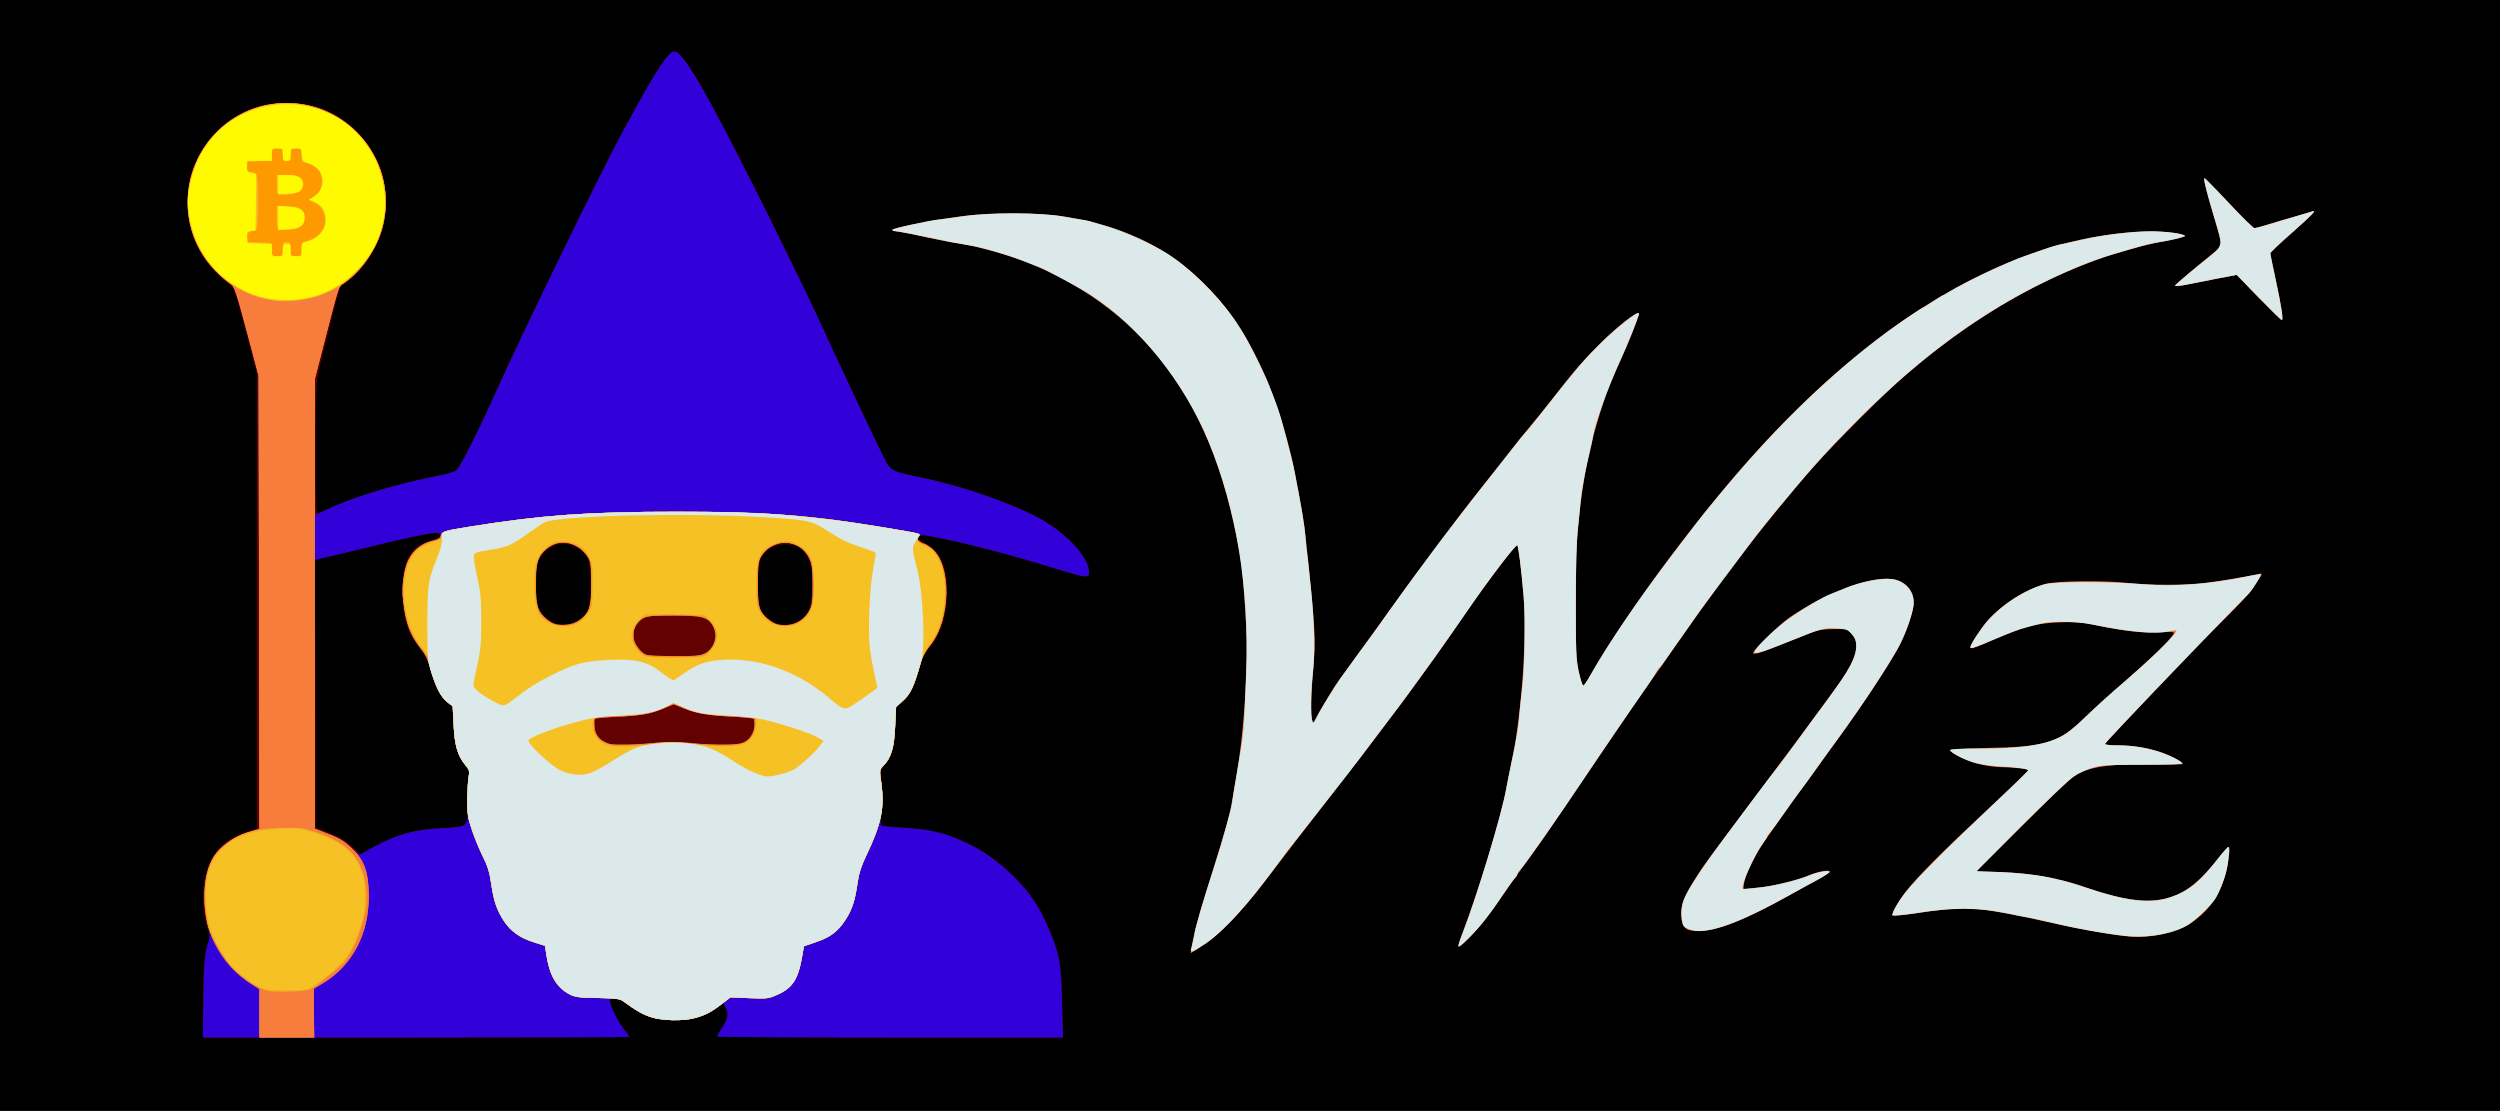
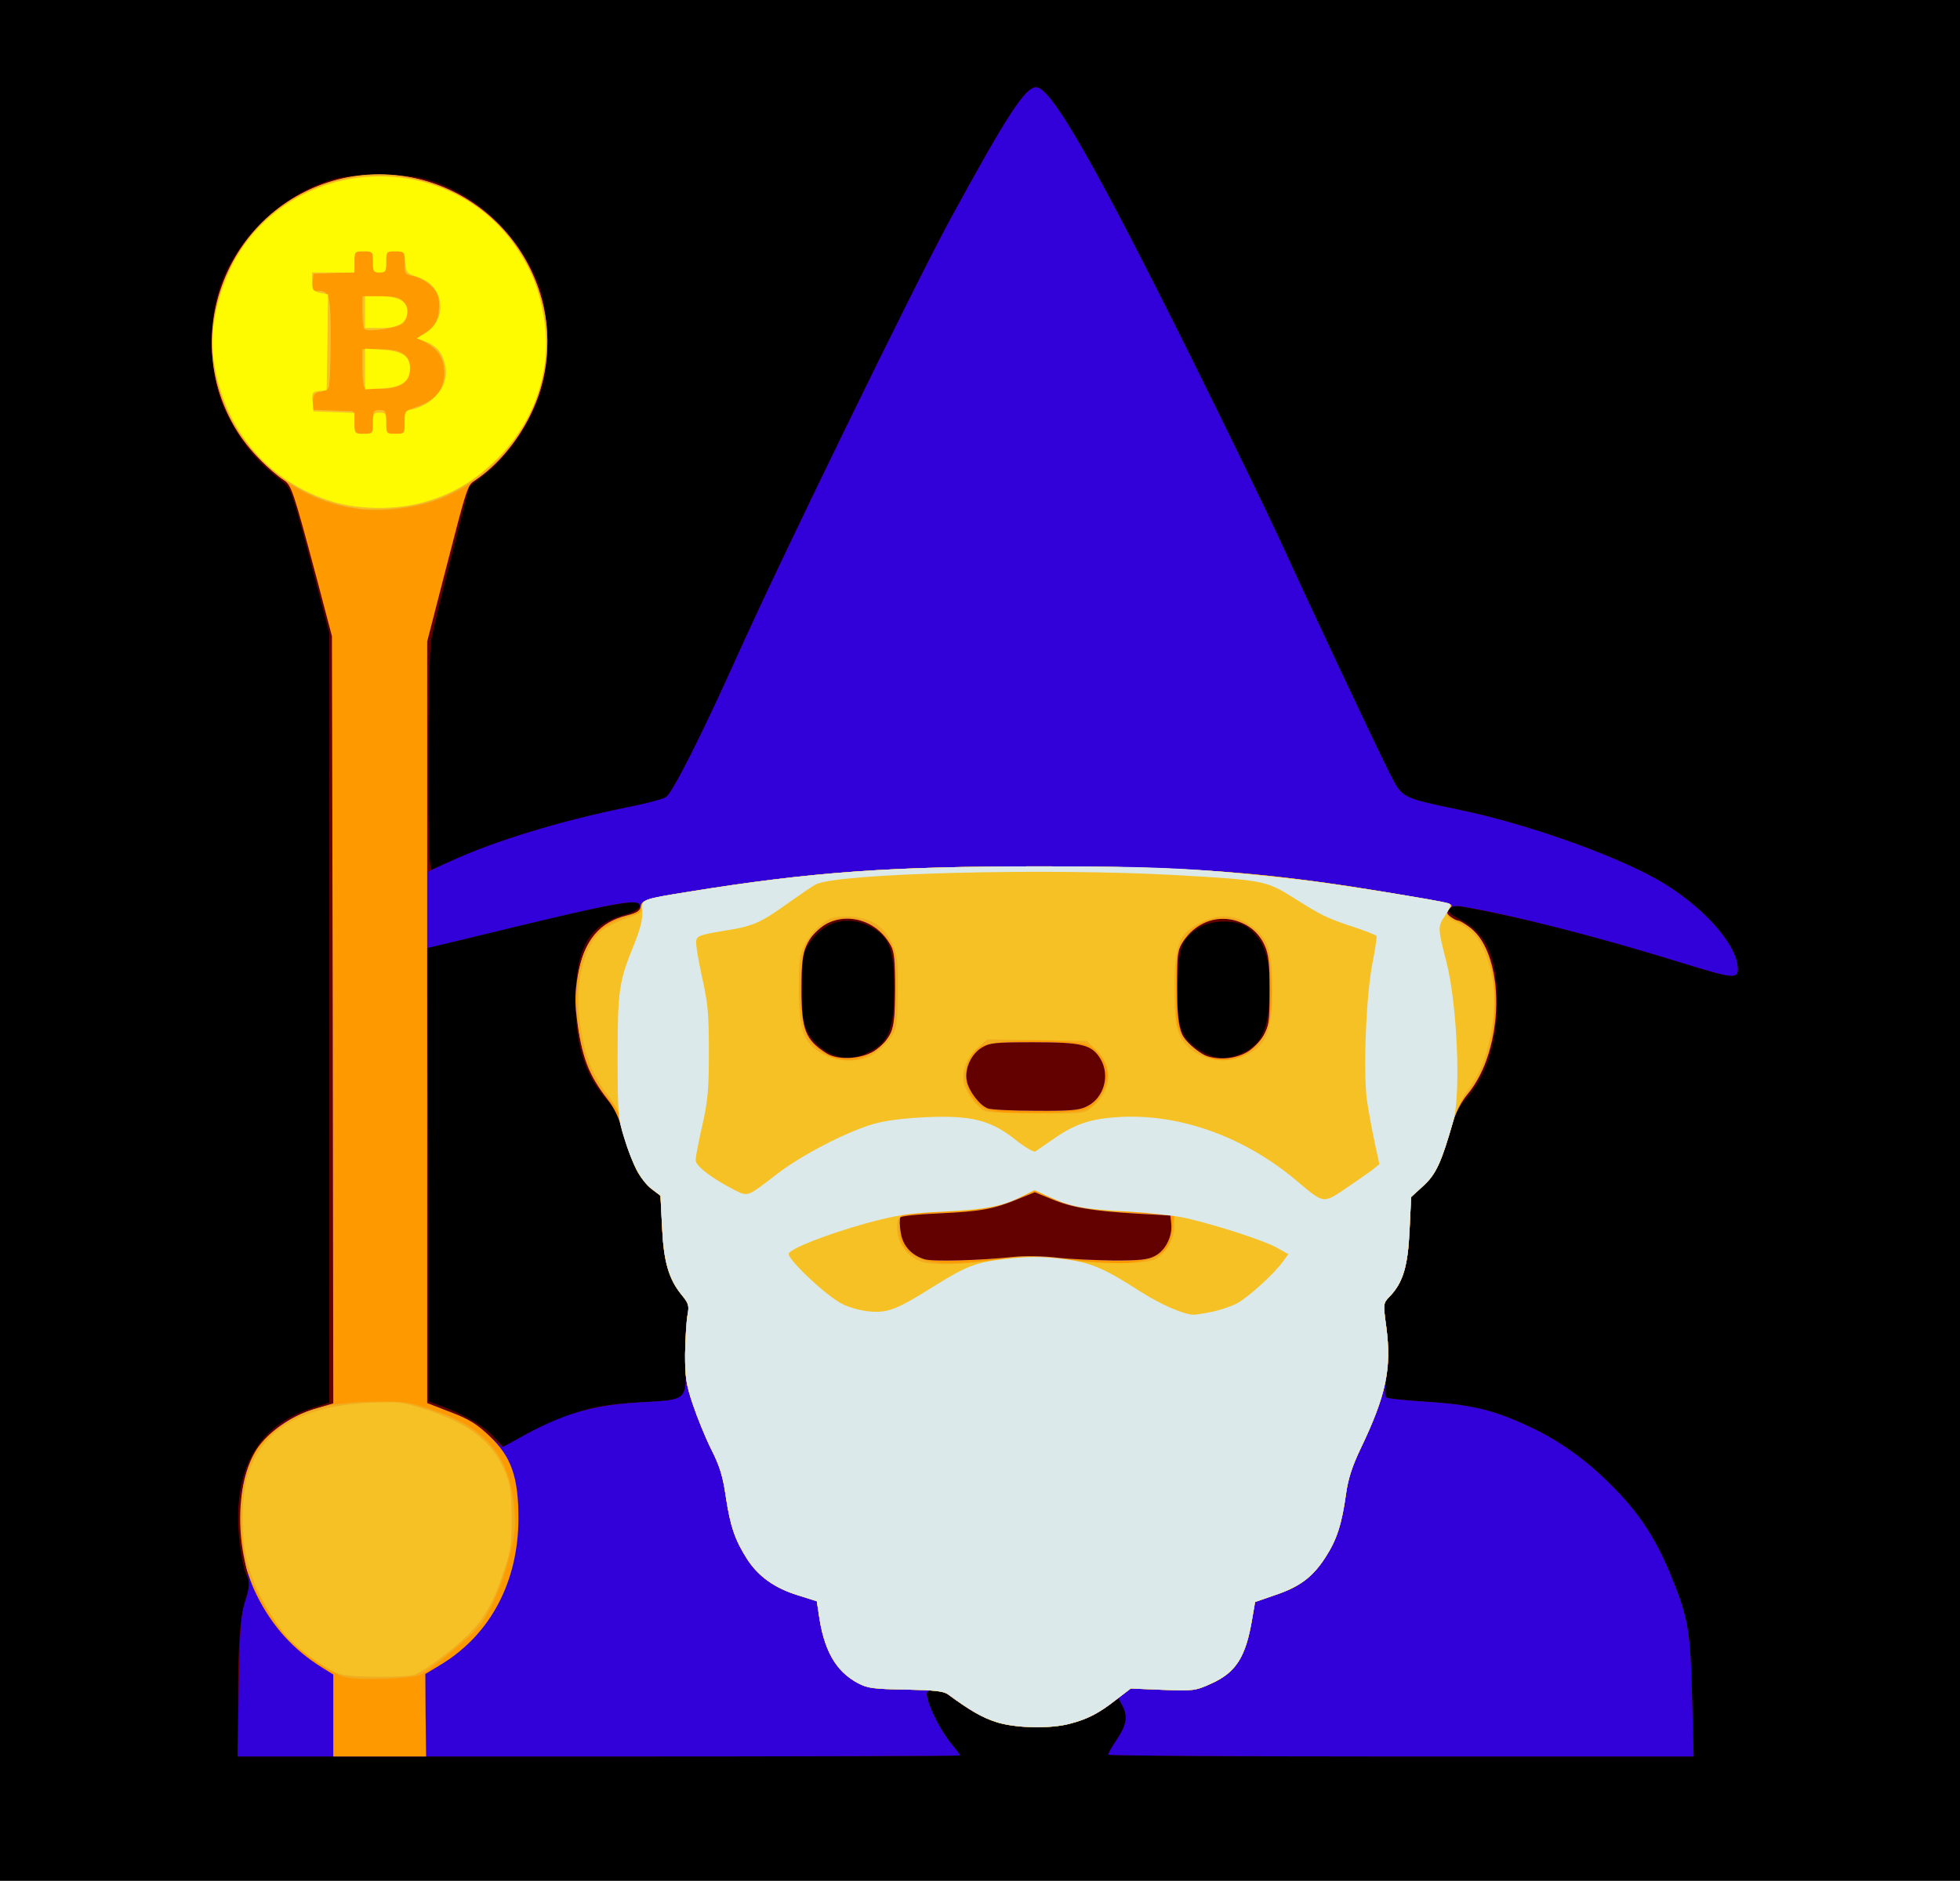
- <svg xmlns="http://www.w3.org/2000/svg" id="logo" version="1.0" viewBox="0 0 16000 7110" preserveAspectRatio="xMidYMid meet">
+ <svg xmlns="http://www.w3.org/2000/svg" id="logo" version="1.0" viewBox="400 0 7410 7110" preserveAspectRatio="xMidYMid meet">
  <g id="layer101" fill="#000000" stroke="none">
    <path d="M0 3555 l0 -3555 8000 0 8000 0 0 3555 0 3555 -8000 0 -8000 0 0 -3555z" />
  </g>
  <g id="layer102" fill="#630100" stroke="none">
    <path d="M1300 6418 c0 -222 8 -314 34 -389 12 -34 12 -44 1 -67 -18 -36 -35 -142 -35 -223 0 -220 96 -360 288 -419 l57 -18 0 -1453 0 -1454 -72 -275 c-69 -262 -74 -276 -105 -300 -99 -76 -157 -147 -212 -257 -58 -114 -72 -296 -36 -439 53 -207 240 -393 450 -449 72 -19 258 -19 330 0 195 51 365 210 439 409 28 75 38 223 22 326 -21 136 -116 296 -230 385 l-57 45 -67 262 c-37 145 -72 287 -77 317 -6 29 -10 238 -10 463 0 324 3 409 13 405 6 -3 53 -23 102 -45 176 -77 425 -149 695 -202 36 -7 75 -19 88 -27 24 -14 138 -240 267 -528 165 -368 674 -1411 810 -1660 211 -387 281 -495 322 -495 57 0 223 290 598 1045 134 270 279 569 323 665 110 241 362 777 414 880 51 99 41 94 268 142 246 51 572 166 742 261 169 95 307 246 308 340 0 38 -19 36 -207 -22 -270 -84 -531 -153 -733 -194 -127 -26 -137 -27 -150 -12 -9 10 0 19 42 42 98 52 138 143 138 311 0 157 -41 281 -119 367 -23 25 -42 59 -50 90 -34 133 -62 193 -109 237 l-47 43 -6 125 c-6 135 -24 198 -75 251 l-24 25 12 102 c9 77 9 119 0 174 -6 40 -8 76 -3 80 4 5 74 12 156 17 168 11 251 31 382 92 112 51 218 126 313 222 103 102 165 195 223 333 69 167 78 216 84 472 l6 222 -1107 0 c-608 0 -1106 -3 -1106 -7 0 -5 13 -28 30 -53 39 -58 45 -91 25 -129 l-16 -31 -32 24 c-80 60 -166 86 -283 86 -102 0 -189 -26 -263 -77 -94 -66 -101 -70 -126 -65 -21 4 -24 8 -19 31 11 47 53 127 89 171 19 23 35 44 35 46 0 2 -614 4 -1365 4 l-1365 0 0 -222z m1202 -1049 c115 -47 175 -60 321 -68 178 -10 172 -4 169 -159 -2 -64 1 -138 6 -164 9 -44 7 -49 -21 -83 -49 -60 -68 -126 -74 -257 l-6 -118 -35 -26 c-40 -31 -83 -116 -109 -219 -13 -53 -27 -81 -58 -116 -85 -97 -120 -207 -119 -379 0 -199 54 -289 192 -324 51 -13 73 -46 30 -46 -39 0 -175 27 -348 68 -91 22 -227 55 -304 74 l-139 33 7 215 c3 118 6 504 6 856 l0 641 48 18 c88 33 157 73 196 114 l40 41 63 -36 c35 -20 96 -49 135 -65z m1166 -1384 c91 -39 112 -85 112 -250 0 -148 -18 -194 -90 -232 -83 -44 -170 -23 -225 55 -28 41 -30 50 -33 155 -5 135 7 185 53 232 53 52 118 67 183 40z m1429 -4 c64 -29 92 -80 100 -178 12 -161 -10 -245 -80 -297 -43 -31 -141 -30 -189 4 -61 41 -72 70 -76 208 -5 143 9 196 62 237 64 49 116 56 183 26z" />
  </g>
  <g id="layer103" fill="#3200d9" stroke="none">
    <path d="M1303 6378 c3 -212 8 -274 22 -318 21 -68 21 -68 0 -160 -21 -94 -21 -236 0 -315 34 -126 126 -217 262 -258 l73 -22 -2 -1450 -3 -1450 -58 -220 c-89 -333 -95 -351 -125 -371 -53 -35 -133 -118 -172 -180 -267 -423 36 -974 535 -974 432 0 738 424 601 834 -43 126 -138 255 -238 320 -31 20 -29 14 -119 361 l-63 240 -4 442 -3 442 87 -40 c175 -81 426 -157 689 -210 61 -12 120 -28 133 -36 24 -14 138 -241 267 -528 165 -368 674 -1411 810 -1660 211 -387 281 -495 322 -495 57 0 223 290 598 1045 134 270 279 569 323 665 110 241 362 777 414 880 51 99 41 94 268 142 246 51 572 166 742 261 169 95 307 246 308 340 0 38 -19 36 -207 -22 -315 -98 -646 -183 -840 -215 -42 -7 -67 19 -38 40 10 8 23 14 28 14 6 0 25 12 44 26 137 105 132 463 -10 632 -21 25 -43 67 -53 100 -46 159 -65 200 -112 244 l-47 43 -6 125 c-6 135 -24 198 -75 251 l-24 25 12 102 c9 77 9 119 0 174 -6 40 -8 76 -3 80 4 5 74 12 156 17 168 11 251 31 382 92 112 51 218 126 313 222 103 102 165 195 223 333 69 167 78 216 84 472 l6 222 -1107 0 c-608 0 -1106 -3 -1106 -7 0 -5 13 -28 30 -53 39 -58 45 -91 25 -129 l-16 -31 -32 24 c-80 60 -166 86 -283 86 -102 0 -189 -26 -263 -77 -94 -66 -101 -70 -126 -65 -21 4 -24 8 -19 31 11 47 53 127 89 171 19 23 35 44 35 46 0 2 -615 4 -1366 4 l-1366 0 5 -262z m1064 -944 c161 -90 274 -123 456 -133 178 -10 172 -4 169 -159 -2 -64 1 -138 6 -164 9 -44 7 -49 -21 -83 -49 -60 -68 -126 -74 -257 l-6 -118 -35 -26 c-40 -31 -82 -116 -109 -219 -12 -48 -30 -86 -56 -119 -73 -94 -98 -160 -117 -313 -7 -54 -6 -94 4 -153 24 -135 80 -204 189 -231 35 -8 47 -16 47 -30 0 -37 -55 -27 -672 123 l-138 33 3 859 2 860 88 34 c65 25 101 47 140 83 29 26 54 48 56 49 2 0 33 -16 68 -36z m1868 -683 c39 -4 110 -3 160 3 50 6 146 10 215 11 102 0 131 -3 158 -18 39 -21 65 -74 60 -121 l-3 -31 -125 -7 c-168 -10 -248 -23 -324 -55 l-64 -26 -64 26 c-89 37 -140 47 -299 54 -77 3 -142 10 -145 15 -4 5 -3 30 1 55 7 51 39 87 89 103 31 10 211 5 341 -9z m275 -569 c64 -32 88 -117 50 -180 -33 -53 -68 -62 -252 -62 -146 0 -166 2 -196 20 -41 25 -66 81 -57 126 7 38 48 92 79 104 12 5 93 9 181 9 133 1 166 -2 195 -17z m-796 -215 c61 -47 70 -74 70 -227 0 -107 -3 -141 -16 -165 -74 -136 -258 -136 -319 -1 -15 33 -19 66 -19 163 0 156 14 193 95 245 46 29 141 21 189 -15z m1401 10 c22 -13 49 -40 62 -62 20 -36 23 -53 23 -170 0 -105 -4 -138 -19 -171 -22 -49 -60 -80 -114 -95 -73 -19 -148 11 -194 80 -21 31 -23 45 -23 173 0 160 12 199 77 243 50 34 131 35 188 2z" />
  </g>
  <g id="layer104" fill="#fe9a00" stroke="none">
    <path d="M1660 6485 l0 -155 -42 -26 c-109 -68 -188 -155 -247 -273 -84 -165 -84 -422 -1 -552 42 -64 128 -125 217 -152 l73 -22 -2 -1450 -3 -1450 -58 -220 c-89 -333 -95 -351 -125 -371 -53 -35 -133 -118 -172 -180 -267 -423 36 -974 535 -974 432 0 738 424 601 834 -43 126 -138 255 -238 320 -31 20 -30 16 -120 366 l-63 245 0 1439 0 1440 88 34 c71 27 101 46 148 91 82 77 109 155 109 310 0 238 -104 437 -289 551 l-63 38 1 156 2 156 -176 0 -175 0 0 -155z" />
    <path d="M4167 6510 c-51 -16 -99 -43 -183 -105 -16 -12 -54 -16 -160 -18 -122 -2 -144 -5 -180 -24 -85 -45 -130 -125 -149 -264 l-7 -46 -70 -22 c-88 -27 -149 -70 -192 -135 -47 -73 -65 -125 -82 -238 -11 -78 -24 -118 -55 -179 -22 -44 -53 -120 -69 -168 -26 -76 -30 -104 -30 -192 1 -57 5 -123 9 -146 7 -38 5 -45 -22 -78 -49 -60 -68 -126 -74 -257 l-6 -118 -35 -26 c-40 -31 -82 -116 -109 -219 -12 -48 -30 -86 -56 -119 -73 -94 -98 -160 -117 -313 -7 -54 -6 -94 4 -153 24 -135 80 -204 188 -230 35 -9 48 -17 50 -33 4 -25 21 -30 188 -57 459 -74 758 -95 1320 -95 572 0 867 23 1330 101 243 41 237 39 219 60 -11 14 -10 18 6 30 10 8 23 14 28 14 6 0 25 12 44 26 137 105 132 463 -10 632 -21 25 -43 67 -53 100 -46 159 -65 200 -112 244 l-47 43 -6 125 c-6 135 -24 198 -75 251 -25 26 -25 27 -13 115 21 157 -1 260 -97 460 -31 65 -47 113 -55 170 -16 116 -35 175 -78 241 -48 75 -98 112 -191 143 l-75 26 -11 64 c-24 144 -61 202 -154 244 -61 28 -68 28 -184 24 l-121 -5 -55 42 c-66 52 -109 74 -175 91 -72 20 -208 17 -278 -6z m68 -1759 c39 -4 110 -3 160 3 50 6 146 10 215 11 102 0 131 -3 158 -18 39 -21 65 -74 60 -121 l-3 -31 -125 -7 c-168 -10 -248 -23 -324 -55 l-64 -26 -64 26 c-89 37 -140 47 -299 54 -77 3 -142 10 -145 15 -4 5 -3 30 1 55 7 51 39 87 89 103 31 10 211 5 341 -9z m275 -569 c64 -32 88 -117 50 -180 -33 -53 -68 -62 -252 -62 -146 0 -166 2 -196 20 -41 25 -66 81 -57 126 7 38 48 92 79 104 12 5 93 9 181 9 133 1 166 -2 195 -17z m-796 -215 c61 -47 70 -74 70 -227 0 -107 -3 -141 -16 -165 -74 -136 -258 -136 -319 -1 -15 33 -19 66 -19 163 0 156 14 193 95 245 46 29 141 21 189 -15z m1401 10 c22 -13 49 -40 62 -62 20 -36 23 -53 23 -170 0 -105 -4 -138 -19 -171 -22 -49 -60 -80 -114 -95 -73 -19 -148 11 -194 80 -21 31 -23 45 -23 173 0 160 12 199 77 243 50 34 131 35 188 2z" />
-   </g>
-   <g id="layer105" fill="#f77d3c" stroke="none">
-     <path d="M1660 6485 l0 -155 -42 -26 c-109 -68 -188 -155 -247 -273 -84 -165 -84 -422 -1 -552 42 -64 128 -125 217 -152 l73 -22 -2 -1450 -3 -1450 -58 -220 c-89 -333 -95 -351 -125 -371 -53 -35 -133 -118 -172 -180 -267 -423 36 -974 535 -974 432 0 738 424 601 834 -43 126 -138 255 -238 320 -31 20 -30 16 -120 366 l-63 245 0 1439 0 1440 88 34 c71 27 101 46 148 91 82 77 109 155 109 310 0 238 -104 437 -289 551 l-63 38 1 156 2 156 -176 0 -175 0 0 -155z m150 -4890 c0 -41 2 -45 25 -45 23 0 25 4 25 45 0 45 0 45 35 45 35 0 35 -1 35 -43 0 -42 1 -43 49 -60 68 -24 101 -65 101 -126 0 -55 -23 -92 -72 -117 l-31 -16 27 -17 c42 -28 55 -53 56 -103 0 -39 -5 -52 -30 -77 -17 -17 -46 -33 -65 -37 -34 -6 -35 -8 -35 -50 0 -44 0 -44 -35 -44 -34 0 -35 1 -35 40 0 36 -2 40 -25 40 -22 0 -25 -4 -25 -40 0 -39 -1 -40 -35 -40 -34 0 -35 1 -35 40 l0 39 -77 3 -78 3 -3 33 c-3 28 0 32 20 32 45 0 48 14 48 189 0 92 -4 171 -8 177 -4 7 -18 14 -32 15 -20 3 -26 11 -28 36 l-3 32 78 3 78 3 3 43 c3 41 4 42 38 42 34 0 34 0 34 -45z" />
-     <path d="M4167 6510 c-51 -16 -99 -43 -183 -105 -16 -12 -54 -16 -160 -18 -122 -2 -144 -5 -180 -24 -85 -45 -130 -125 -149 -264 l-7 -46 -70 -22 c-88 -27 -149 -70 -192 -135 -47 -73 -65 -125 -82 -238 -11 -78 -24 -118 -55 -179 -22 -44 -53 -120 -69 -168 -26 -76 -30 -104 -30 -192 1 -57 5 -123 9 -146 7 -38 5 -45 -22 -78 -49 -60 -68 -126 -74 -257 l-6 -118 -35 -26 c-40 -31 -82 -116 -109 -219 -12 -48 -30 -86 -56 -119 -73 -94 -98 -160 -117 -313 -11 -81 6 -207 33 -259 36 -69 103 -116 177 -127 16 -3 26 -12 30 -27 7 -28 21 -33 190 -60 459 -74 758 -95 1320 -95 572 0 867 23 1330 101 243 41 237 39 219 60 -11 14 -10 18 6 30 10 8 23 14 28 14 6 0 25 12 44 26 138 105 132 462 -11 633 -20 24 -42 67 -52 99 -46 159 -65 200 -112 244 l-47 43 -6 125 c-6 135 -24 198 -75 251 -25 26 -25 27 -13 115 21 157 -1 260 -97 460 -31 65 -47 113 -55 170 -16 116 -35 175 -78 241 -48 75 -98 112 -191 143 l-75 26 -11 64 c-24 144 -61 202 -154 244 -61 28 -68 28 -184 24 l-121 -5 -55 42 c-66 52 -109 74 -175 91 -72 20 -208 17 -278 -6z m-56 -1746 c136 -20 247 -20 392 1 108 16 162 15 227 -2 8 -2 21 -5 28 -5 6 -1 12 -5 12 -10 0 -4 7 -8 15 -8 15 0 34 -28 40 -58 2 -9 6 -29 10 -43 4 -16 1 -29 -7 -36 -7 -6 -74 -14 -148 -17 -164 -9 -215 -18 -302 -52 l-67 -27 -60 26 c-79 34 -150 47 -311 55 l-135 7 0 45 c-1 25 3 54 8 65 8 20 72 56 110 62 11 2 23 6 26 8 8 9 55 5 162 -11z m386 -574 c40 -12 72 -44 77 -76 1 -7 5 -17 9 -20 11 -11 8 -52 -3 -59 -6 -4 -8 -11 -5 -16 4 -5 2 -9 -3 -9 -5 0 -12 -9 -15 -20 -4 -17 -29 -33 -77 -48 -8 -2 -86 -4 -173 -4 -174 0 -215 10 -241 60 -12 24 -14 77 -4 124 5 23 48 61 83 73 41 14 301 11 352 -5z m-796 -215 c22 -14 48 -39 58 -56 23 -38 35 -164 25 -267 -6 -69 -10 -79 -45 -117 -38 -41 -90 -65 -140 -65 -41 1 -105 36 -134 74 -35 46 -51 172 -35 286 10 68 14 78 53 118 67 68 142 78 218 27z m1419 0 c23 -14 49 -43 62 -67 19 -38 22 -58 21 -165 0 -108 -3 -127 -24 -170 -44 -88 -136 -123 -223 -84 -93 41 -106 71 -106 246 0 116 3 142 20 175 20 38 57 72 101 89 37 15 105 4 149 -24z" />
-     <path d="M7620 6098 c0 -2 7 -39 15 -83 15 -79 52 -209 126 -440 62 -198 110 -363 119 -418 5 -29 23 -132 39 -230 33 -189 61 -542 61 -762 0 -160 -25 -509 -44 -615 -97 -544 -254 -927 -514 -1255 -208 -262 -494 -471 -833 -610 -117 -48 -348 -113 -441 -125 -43 -5 -137 -23 -210 -39 -73 -17 -154 -33 -180 -37 -27 -3 -48 -10 -48 -14 0 -11 285 -66 450 -87 205 -26 490 -23 665 5 173 29 319 71 458 134 280 126 522 350 694 643 43 74 125 243 147 304 59 161 79 222 111 336 19 72 40 155 45 185 5 30 20 111 34 180 27 134 37 209 61 445 38 376 45 488 35 595 -16 173 -23 344 -16 385 l8 39 32 -60 c40 -73 112 -190 138 -224 27 -34 218 -299 322 -445 165 -232 451 -614 575 -769 31 -38 107 -135 170 -215 63 -80 139 -176 170 -212 31 -36 92 -113 136 -169 124 -161 190 -236 307 -353 97 -96 224 -195 236 -183 6 6 -40 129 -88 236 -99 221 -120 274 -157 395 -69 219 -107 404 -135 655 -18 163 -22 254 -22 555 -1 320 1 370 18 453 11 50 23 92 27 92 5 0 20 -21 35 -47 218 -386 668 -998 1039 -1413 806 -904 1678 -1410 2495 -1447 131 -6 273 8 285 27 3 4 -59 20 -138 35 -553 106 -1122 400 -1645 850 -144 124 -443 422 -597 595 -127 142 -353 420 -468 574 -151 201 -175 234 -259 350 -48 67 -119 168 -159 226 -40 58 -102 146 -138 196 -36 51 -93 132 -126 180 -33 49 -129 190 -213 314 -84 124 -191 281 -238 350 -103 153 -198 288 -285 406 -36 49 -98 138 -138 197 -70 105 -234 288 -246 275 -4 -3 7 -41 24 -84 109 -289 253 -762 281 -928 5 -28 23 -116 39 -196 60 -288 94 -777 72 -1035 -15 -182 -34 -325 -41 -325 -13 0 -186 225 -290 377 -319 466 -485 689 -1106 1488 -85 110 -194 252 -242 315 -113 149 -269 311 -357 370 -80 53 -95 62 -95 58z" />
-     <path d="M13630 5994 c-101 -9 -325 -48 -480 -83 -91 -21 -217 -48 -280 -60 -268 -49 -313 -50 -600 -7 -85 13 -157 19 -158 14 -6 -13 35 -86 83 -148 74 -97 230 -254 513 -517 149 -140 272 -258 272 -262 0 -10 -86 -21 -171 -21 -36 0 -101 -9 -144 -20 -78 -20 -176 -67 -182 -87 -3 -7 72 -12 229 -16 383 -7 464 -32 633 -197 55 -53 177 -163 270 -244 159 -138 272 -249 295 -288 9 -16 2 -16 -92 -11 -110 5 -233 -9 -413 -47 -82 -18 -122 -21 -225 -17 -144 5 -233 29 -433 116 -119 52 -137 57 -137 43 0 -17 72 -126 114 -173 100 -111 241 -199 374 -233 73 -19 366 -22 523 -5 139 15 360 15 489 0 96 -12 291 -44 349 -58 22 -6 22 -3 -14 53 -43 67 -83 111 -276 303 -155 155 -692 719 -697 732 -2 5 32 9 75 9 96 0 187 14 273 41 69 22 150 64 150 78 0 4 -89 6 -197 4 -237 -5 -373 10 -461 53 -47 22 -113 83 -362 330 l-305 304 100 0 c202 1 428 37 589 94 372 133 569 120 744 -48 35 -33 88 -93 119 -133 31 -40 60 -73 66 -73 6 0 7 22 2 58 -24 203 -105 342 -255 437 -90 57 -249 90 -380 79z" />
-     <path d="M10813 5953 c-13 -2 -30 -14 -38 -26 -18 -26 -20 -110 -3 -158 18 -53 99 -187 165 -274 33 -44 107 -143 164 -219 57 -77 140 -187 184 -246 381 -511 500 -672 531 -725 72 -120 82 -194 35 -247 -29 -33 -30 -33 -118 -32 -63 1 -102 7 -138 21 -342 138 -375 149 -375 130 0 -15 177 -187 231 -224 231 -159 512 -265 658 -247 92 11 151 86 137 173 -10 65 -55 192 -93 260 -66 122 -234 376 -395 596 -32 44 -92 127 -133 185 -41 58 -89 123 -106 145 -17 22 -68 94 -114 160 -46 66 -97 138 -113 160 -49 66 -123 217 -129 263 l-6 44 44 -6 c24 -3 67 -8 95 -11 66 -7 228 -49 285 -74 55 -24 129 -37 129 -22 0 5 -33 27 -72 49 -40 21 -116 63 -168 92 -352 196 -527 258 -657 233z" />
-     <path d="M14455 1904 l-140 -144 -135 25 c-74 14 -163 32 -197 39 -35 7 -63 9 -63 5 0 -7 130 -117 281 -239 18 -15 18 -17 -1 -93 -11 -42 -31 -117 -46 -165 -35 -113 -53 -192 -45 -192 4 0 74 72 157 160 82 88 155 160 161 160 7 0 54 -13 105 -29 51 -16 127 -38 168 -49 41 -12 83 -24 93 -27 39 -16 10 16 -123 134 -77 68 -140 127 -140 132 0 4 15 79 34 166 38 176 51 264 39 262 -4 -1 -71 -66 -148 -145z" />
  </g>
  <g id="layer106" fill="#f1ad1f" stroke="none">
    <path d="M4167 6510 c-51 -16 -99 -43 -183 -105 -16 -12 -54 -16 -160 -18 -122 -2 -144 -5 -180 -24 -85 -45 -130 -125 -149 -264 l-7 -46 -70 -22 c-88 -27 -149 -70 -192 -135 -47 -73 -65 -125 -82 -238 -11 -78 -24 -118 -55 -179 -22 -44 -53 -120 -69 -168 -26 -76 -30 -104 -30 -192 1 -57 5 -123 9 -146 7 -38 5 -45 -22 -78 -49 -60 -68 -126 -74 -257 l-6 -118 -34 -26 c-18 -14 -44 -46 -57 -72 -25 -50 -66 -178 -66 -207 0 -10 -15 -34 -34 -55 -83 -93 -126 -219 -126 -376 0 -200 63 -293 222 -328 21 -5 27 -12 25 -28 -3 -26 12 -31 183 -58 459 -74 758 -95 1320 -95 572 0 867 23 1330 101 235 39 238 40 222 56 -21 21 -13 33 34 52 92 38 134 135 135 306 0 152 -37 269 -110 352 -16 18 -36 60 -46 93 -47 162 -65 203 -113 247 l-47 43 -6 125 c-6 135 -24 198 -75 251 -25 26 -25 27 -13 115 21 157 -1 260 -97 460 -31 65 -47 113 -55 170 -16 116 -35 175 -78 241 -48 75 -98 112 -191 143 l-75 26 -11 64 c-24 144 -61 202 -154 244 -61 28 -68 28 -184 24 l-121 -5 -55 42 c-66 52 -109 74 -175 91 -72 20 -208 17 -278 -6z m35 -1752 c80 -9 126 -8 265 6 137 15 180 16 232 6 100 -18 126 -44 135 -136 l4 -41 -51 -7 c-29 -3 -85 -6 -125 -6 -108 0 -208 -18 -283 -51 l-67 -29 -66 30 c-75 34 -163 49 -286 50 -47 0 -102 3 -122 6 -37 6 -38 8 -38 50 0 55 15 86 50 107 64 38 131 41 352 15z m314 -570 c41 -22 79 -97 70 -138 -8 -42 -34 -78 -70 -98 -46 -25 -356 -24 -403 1 -70 37 -85 148 -27 208 41 43 71 48 244 46 124 -2 161 -6 186 -19z m-848 -193 c44 -19 78 -49 100 -90 13 -24 17 -60 17 -171 0 -136 -1 -142 -27 -181 -49 -74 -153 -104 -227 -65 -19 9 -48 34 -64 54 -25 31 -31 50 -38 125 -11 107 2 223 31 263 49 68 134 95 208 65z m1407 4 c61 -17 111 -75 125 -146 15 -71 7 -224 -14 -274 -57 -135 -251 -145 -318 -15 -19 36 -22 58 -22 178 -1 136 -1 136 29 179 31 44 102 89 139 89 12 0 39 -5 61 -11z" />
    <path d="M1709 6341 c-45 -9 -161 -86 -216 -143 -53 -54 -138 -196 -159 -262 -8 -28 -18 -97 -21 -153 -10 -172 23 -280 110 -360 96 -88 200 -122 384 -124 121 -2 136 0 225 30 210 70 297 175 313 381 5 62 2 93 -19 174 -28 109 -70 206 -112 261 -27 36 -178 160 -224 185 -29 16 -224 23 -281 11z" />
    <path d="M1698 1914 c-122 -26 -232 -89 -324 -186 -292 -305 -200 -815 181 -1004 369 -182 812 34 901 440 71 327 -145 671 -468 745 -103 24 -194 26 -290 5z m112 -319 c0 -41 2 -45 25 -45 23 0 25 4 25 45 0 45 0 45 35 45 35 0 35 -1 35 -43 0 -42 1 -43 49 -60 68 -24 101 -65 101 -126 0 -55 -23 -92 -72 -117 l-31 -16 27 -17 c42 -28 55 -53 56 -103 0 -39 -5 -52 -30 -77 -17 -17 -46 -33 -65 -37 -34 -6 -35 -8 -35 -50 0 -44 0 -44 -35 -44 -34 0 -35 1 -35 40 0 36 -2 40 -25 40 -22 0 -25 -4 -25 -40 0 -39 -1 -40 -35 -40 -34 0 -35 1 -35 40 l0 39 -77 3 -78 3 -3 33 c-3 28 0 32 20 32 45 0 48 14 48 189 0 92 -4 171 -8 177 -4 7 -18 14 -32 15 -20 3 -26 11 -28 36 l-3 32 78 3 78 3 3 43 c3 41 4 42 38 42 34 0 34 0 34 -45z" />
  </g>
  <g id="layer107" fill="#f5c124" stroke="none">
    <path d="M4167 6510 c-51 -16 -99 -43 -183 -105 -16 -12 -54 -16 -160 -18 -122 -2 -144 -5 -180 -24 -85 -45 -130 -125 -149 -264 l-7 -46 -70 -22 c-88 -27 -149 -70 -192 -135 -47 -73 -65 -125 -82 -238 -11 -78 -24 -118 -55 -179 -22 -44 -53 -120 -69 -168 -26 -76 -30 -104 -30 -192 1 -57 5 -123 9 -146 7 -38 5 -45 -22 -78 -49 -60 -68 -126 -74 -257 l-6 -118 -34 -26 c-18 -14 -44 -46 -57 -72 -25 -50 -66 -178 -66 -207 0 -10 -17 -41 -38 -69 -68 -90 -95 -162 -111 -292 -19 -151 23 -300 97 -346 20 -12 59 -30 87 -39 41 -13 50 -20 50 -39 0 -28 12 -32 185 -60 459 -74 758 -95 1320 -95 572 0 867 23 1330 101 235 39 238 40 222 56 -19 19 -14 38 16 50 53 23 83 50 106 96 47 94 57 208 31 338 -19 92 -44 151 -88 208 -18 24 -41 72 -51 107 -45 161 -66 207 -114 251 l-47 43 -6 125 c-6 135 -24 198 -75 251 -25 26 -25 27 -13 115 21 157 -1 260 -97 460 -31 65 -47 113 -55 170 -16 116 -35 175 -78 241 -48 75 -98 112 -191 143 l-75 26 -11 64 c-24 144 -61 202 -154 244 -61 28 -68 28 -184 24 l-121 -5 -55 42 c-66 52 -109 74 -175 91 -72 20 -208 17 -278 -6z m-3 -1747 c108 -14 134 -15 241 -2 176 20 334 19 368 -4 40 -26 67 -76 67 -123 l0 -41 -52 -7 c-29 -3 -86 -6 -126 -6 -108 0 -208 -18 -283 -51 l-67 -29 -66 30 c-75 34 -160 49 -296 51 -138 2 -154 7 -158 48 -6 62 35 123 94 141 47 14 149 11 278 -7z m366 -579 c73 -62 80 -149 16 -213 l-36 -36 -189 -3 -189 -3 -35 31 c-41 36 -62 88 -53 133 8 37 51 95 80 107 11 5 101 9 198 9 176 1 177 1 208 -25z m-849 -188 c37 -15 79 -56 100 -96 9 -17 13 -68 13 -155 1 -113 -2 -136 -21 -177 -31 -69 -88 -103 -169 -103 -54 0 -67 4 -101 31 -21 16 -48 50 -60 74 -20 39 -23 59 -23 167 0 166 20 215 105 254 48 22 110 24 156 5z m1424 -5 c81 -37 104 -90 105 -238 0 -144 -12 -194 -60 -237 -69 -62 -143 -68 -227 -20 -68 39 -83 84 -83 243 0 139 11 182 57 223 53 48 141 60 208 29z" />
    <path d="M1691 6330 c-48 -11 -165 -94 -215 -154 -59 -69 -120 -186 -141 -271 -25 -98 -23 -250 3 -333 54 -169 204 -257 457 -269 115 -5 124 -4 220 27 163 53 251 124 297 239 18 47 22 75 22 171 0 104 -3 125 -34 213 -47 140 -89 199 -205 292 -53 42 -111 81 -128 86 -38 11 -228 10 -276 -1z" />
    <path d="M1738 1920 c-139 -25 -250 -84 -352 -187 -287 -290 -226 -769 126 -981 287 -172 666 -85 849 195 110 169 133 367 66 562 -61 174 -222 330 -398 386 -89 28 -217 39 -291 25z m72 -325 c0 -41 2 -45 25 -45 23 0 25 4 25 45 0 45 0 45 35 45 35 0 35 -1 35 -43 0 -42 1 -43 49 -60 68 -24 101 -65 101 -126 0 -55 -23 -92 -72 -117 l-31 -16 27 -17 c42 -28 55 -53 56 -103 0 -39 -5 -52 -30 -77 -17 -17 -46 -33 -65 -37 -34 -6 -35 -8 -35 -50 0 -44 0 -44 -35 -44 -34 0 -35 1 -35 40 0 36 -2 40 -25 40 -22 0 -25 -4 -25 -40 0 -39 -1 -40 -35 -40 -34 0 -35 1 -35 40 l0 39 -77 3 -78 3 -3 33 c-3 28 0 32 20 32 45 0 48 14 48 189 0 92 -4 171 -8 177 -4 7 -18 14 -32 15 -20 3 -26 11 -28 36 l-3 32 78 3 78 3 3 43 c3 41 4 42 38 42 34 0 34 0 34 -45z" />
    <path d="M1777 1463 c-4 -3 -7 -37 -7 -75 l0 -68 61 0 c89 0 119 19 119 77 0 48 -38 73 -110 73 -31 0 -60 -3 -63 -7z" />
    <path d="M1778 1244 c-5 -4 -8 -34 -8 -66 l0 -58 68 0 c54 0 72 4 85 18 22 24 22 65 0 85 -19 17 -133 34 -145 21z" />
  </g>
  <g id="layer108" fill="#fefa00" stroke="none">
    <path d="M1660 1897 c-253 -75 -423 -283 -455 -557 -14 -117 34 -290 111 -403 247 -361 798 -360 1038 2 57 86 83 151 102 262 34 199 -37 403 -192 548 -84 78 -160 121 -264 150 -103 29 -239 28 -340 -2z m150 -297 c0 -36 3 -40 25 -40 23 0 25 4 25 40 0 39 1 40 35 40 35 0 35 0 35 -44 0 -42 1 -44 35 -50 20 -4 51 -20 70 -37 44 -39 60 -85 46 -137 -12 -44 -32 -65 -75 -82 l-30 -11 33 -20 c44 -27 66 -81 52 -129 -13 -44 -37 -68 -88 -85 -35 -12 -38 -16 -41 -54 -3 -39 -4 -41 -38 -41 -33 0 -34 1 -34 40 0 36 -2 40 -25 40 -22 0 -25 -4 -25 -40 0 -39 -1 -40 -35 -40 -34 0 -35 1 -35 40 l0 40 -80 0 -80 0 0 35 c0 31 3 36 30 42 l30 6 -2 181 -3 181 -28 3 c-26 3 -28 6 -25 40 l3 37 78 3 77 3 0 39 c0 39 1 40 35 40 34 0 35 -1 35 -40z" />
    <path d="M1780 1395 l0 -77 64 4 c74 4 106 25 106 68 0 51 -29 73 -104 78 l-66 4 0 -77z" />
    <path d="M1780 1180 l0 -60 58 0 c67 0 102 19 102 56 0 43 -33 64 -100 64 l-60 0 0 -60z" />
  </g>
  <g id="layer109" fill="#dce9eb" stroke="none">
    <path d="M4167 6510 c-51 -16 -99 -43 -183 -105 -16 -12 -54 -16 -160 -18 -122 -2 -144 -5 -180 -24 -85 -45 -130 -125 -149 -264 l-7 -46 -70 -22 c-88 -27 -149 -70 -192 -135 -47 -73 -65 -125 -82 -238 -11 -78 -24 -118 -55 -179 -22 -44 -53 -120 -69 -168 -26 -76 -30 -104 -30 -192 1 -57 5 -123 9 -146 7 -38 5 -45 -22 -78 -49 -60 -68 -126 -74 -257 l-6 -118 -34 -26 c-39 -30 -72 -90 -104 -194 -22 -70 -24 -91 -24 -305 0 -253 5 -284 62 -424 24 -60 33 -96 31 -124 -4 -48 -7 -47 182 -77 459 -74 758 -95 1320 -95 472 0 602 7 990 51 126 14 530 79 558 89 9 3 5 16 -14 45 -29 44 -29 46 4 175 41 157 56 501 26 604 -45 157 -65 199 -112 243 l-47 43 -6 125 c-6 135 -24 198 -75 251 -25 26 -25 27 -13 115 21 157 -1 260 -97 460 -31 65 -47 113 -55 170 -16 116 -35 175 -78 241 -48 75 -98 112 -191 143 l-75 26 -11 64 c-24 144 -61 202 -154 244 -61 28 -68 28 -184 24 l-121 -5 -55 42 c-66 52 -109 74 -175 91 -72 20 -208 17 -278 -6z m815 -1551 c29 -6 71 -20 93 -31 41 -21 144 -114 176 -160 l20 -27 -43 -24 c-45 -26 -222 -84 -343 -112 -38 -9 -137 -20 -220 -25 -170 -9 -217 -18 -297 -55 l-57 -26 -38 19 c-82 42 -136 53 -302 62 -143 7 -184 14 -295 44 -151 42 -288 96 -294 115 -7 20 146 164 204 191 27 14 74 26 106 28 65 5 101 -9 233 -92 130 -81 163 -94 277 -107 81 -9 128 -10 207 -1 112 13 161 33 305 126 76 48 161 85 198 86 9 0 41 -5 70 -11z m517 -474 c36 -25 77 -53 91 -64 l25 -20 -18 -83 c-10 -46 -23 -117 -29 -158 -15 -109 -3 -404 21 -520 10 -52 17 -98 15 -102 -2 -3 -41 -19 -87 -34 -100 -33 -119 -42 -228 -111 -103 -64 -112 -66 -444 -85 -491 -27 -1278 -7 -1360 35 -11 5 -56 36 -100 67 -111 80 -136 91 -250 109 -89 15 -100 19 -103 38 -2 12 8 73 22 136 22 98 26 138 26 283 0 144 -4 185 -25 279 -14 60 -25 119 -25 131 0 22 62 69 148 113 50 25 47 26 157 -59 94 -73 264 -161 367 -191 49 -14 116 -22 204 -26 168 -7 241 12 335 87 34 27 67 46 73 43 6 -4 38 -26 71 -49 82 -57 142 -76 255 -82 226 -10 464 76 659 239 111 93 100 91 200 24z" />
-     <path d="M7623 6073 c10 -37 20 -79 22 -98 6 -42 55 -210 131 -445 46 -142 104 -349 109 -391 2 -19 18 -113 34 -209 43 -251 42 -238 56 -622 21 -544 -62 -1053 -243 -1489 -157 -377 -441 -730 -751 -931 -66 -43 -284 -161 -328 -177 -26 -10 -77 -30 -113 -44 -99 -39 -267 -87 -345 -98 -38 -6 -153 -28 -255 -50 -102 -22 -195 -39 -207 -39 -13 0 -23 -4 -23 -8 0 -9 229 -60 296 -67 22 -2 93 -11 159 -21 165 -25 490 -24 630 0 55 10 113 20 130 22 36 5 33 4 165 44 114 35 269 105 376 170 139 86 316 257 429 417 111 157 253 459 307 652 38 137 76 288 87 346 44 230 61 335 66 402 3 43 7 89 10 103 3 14 14 120 26 235 23 230 26 411 10 550 -12 102 -13 261 -2 289 6 16 10 13 26 -20 18 -40 120 -206 158 -259 77 -107 147 -203 182 -250 22 -29 79 -109 127 -177 48 -68 120 -167 160 -221 40 -54 89 -120 108 -146 66 -90 224 -296 359 -466 74 -93 155 -197 180 -229 25 -33 55 -69 66 -80 12 -12 54 -64 95 -116 206 -262 267 -336 354 -423 127 -128 276 -246 276 -220 0 14 -76 205 -112 283 -81 173 -174 429 -184 509 -2 18 -13 68 -23 110 -26 103 -50 237 -56 308 -2 32 -10 110 -17 173 -8 73 -13 246 -13 470 0 317 2 364 20 443 11 48 24 86 29 84 5 -2 27 -34 48 -72 111 -197 306 -483 513 -755 77 -100 151 -198 165 -216 49 -65 219 -270 307 -369 332 -378 692 -705 1025 -932 59 -40 109 -73 112 -73 3 0 32 -18 65 -40 33 -22 63 -40 66 -40 3 0 22 -11 43 -24 90 -56 364 -187 474 -225 29 -10 87 -31 128 -45 41 -15 86 -28 100 -31 14 -2 75 -15 135 -29 138 -32 332 -56 450 -56 92 0 203 15 218 29 7 7 -108 34 -193 45 -19 3 -75 17 -125 32 -49 15 -118 35 -153 45 -126 36 -306 112 -487 203 -408 208 -786 496 -1175 893 -148 151 -164 169 -286 308 -75 86 -286 341 -319 386 -11 15 -93 123 -181 240 -89 118 -185 248 -213 289 -28 41 -66 95 -84 120 -19 25 -57 80 -86 122 -29 43 -57 81 -62 84 -6 3 -14 16 -20 27 -5 12 -46 74 -92 139 -83 118 -257 372 -357 523 -174 261 -384 562 -420 600 -11 12 -20 26 -20 32 0 6 -6 16 -14 22 -8 7 -45 58 -82 114 -37 56 -91 131 -120 167 -56 71 -152 165 -160 157 -3 -3 9 -40 26 -83 85 -213 253 -769 280 -928 5 -28 20 -104 34 -169 32 -145 45 -228 51 -315 3 -37 10 -103 16 -147 17 -133 22 -460 10 -600 -15 -177 -34 -325 -41 -325 -15 0 -176 212 -320 421 -67 97 -193 277 -213 304 -22 30 -108 148 -177 244 -19 26 -75 101 -125 166 -49 66 -106 140 -125 166 -39 54 -204 266 -341 439 -50 63 -109 139 -132 168 -23 29 -58 74 -77 101 -217 298 -371 467 -500 550 -70 45 -84 50 -77 24z" />
-     <path d="M13640 5993 c-94 -5 -319 -43 -465 -78 -77 -18 -158 -36 -180 -40 -22 -4 -98 -18 -170 -33 -170 -34 -334 -34 -555 1 -85 13 -157 20 -158 15 -6 -13 35 -86 83 -147 62 -80 294 -312 558 -560 125 -117 227 -216 227 -221 0 -9 -55 -17 -195 -26 -56 -3 -127 -15 -160 -26 -67 -22 -145 -64 -145 -78 0 -6 77 -10 188 -9 264 0 409 -21 517 -74 41 -20 94 -62 165 -132 58 -56 139 -130 180 -165 225 -191 412 -371 398 -385 -2 -2 -21 0 -43 5 -90 21 -253 6 -498 -44 -42 -9 -124 -16 -184 -16 -102 0 -126 4 -273 46 -14 4 -81 30 -150 59 -143 61 -170 70 -170 58 0 -18 70 -125 112 -172 94 -104 239 -197 363 -232 64 -18 419 -18 631 0 207 17 437 -1 684 -54 36 -7 67 -12 69 -10 5 5 -57 105 -78 126 -244 245 -914 944 -919 960 -2 5 31 9 75 9 97 0 188 14 273 42 68 22 142 60 147 74 2 5 -115 9 -260 9 -245 0 -266 2 -327 23 -36 12 -85 35 -110 52 -25 16 -174 159 -332 317 l-287 288 148 6 c224 10 352 33 552 100 263 88 412 105 540 61 117 -40 188 -98 300 -242 34 -44 66 -80 71 -80 10 0 2 90 -13 155 -14 58 -49 145 -73 180 -28 42 -123 133 -169 162 -83 53 -235 84 -367 76z" />
-     <path d="M10803 5944 c-27 -11 -33 -20 -39 -59 -9 -61 0 -107 32 -169 33 -64 129 -206 242 -357 48 -64 137 -183 197 -264 61 -81 126 -167 145 -190 19 -24 73 -96 120 -160 47 -65 130 -179 186 -254 156 -212 194 -282 194 -362 0 -29 -8 -47 -29 -71 -27 -30 -34 -33 -102 -36 -81 -4 -83 -3 -333 97 -144 58 -186 70 -186 52 0 -20 107 -127 194 -193 81 -62 249 -163 296 -178 14 -5 57 -22 95 -38 94 -39 228 -65 293 -56 93 12 154 92 137 181 -14 74 -59 192 -102 268 -83 145 -233 371 -385 580 -33 44 -93 127 -134 185 -41 58 -88 123 -105 145 -17 22 -62 85 -101 140 -38 55 -78 109 -89 121 -10 11 -19 24 -19 28 0 4 -11 22 -24 39 -59 79 -148 278 -131 295 2 2 47 -1 100 -7 106 -12 256 -49 325 -79 49 -21 130 -35 130 -22 0 5 -37 28 -82 53 -46 24 -121 66 -168 92 -287 161 -480 237 -594 234 -17 0 -45 -7 -63 -15z" />
-     <path d="M14455 1904 l-140 -145 -110 21 c-60 12 -149 29 -197 39 -49 10 -88 14 -88 10 0 -5 67 -63 150 -130 173 -140 162 -103 97 -319 -47 -159 -67 -240 -58 -240 3 0 74 72 156 160 83 88 156 160 164 160 8 0 51 -11 95 -25 45 -13 122 -37 171 -51 50 -15 96 -29 103 -31 34 -13 -1 23 -128 135 -77 67 -140 127 -140 133 0 6 15 81 34 167 38 175 51 263 39 261 -4 -1 -71 -66 -148 -145z" />
  </g>
</svg>
